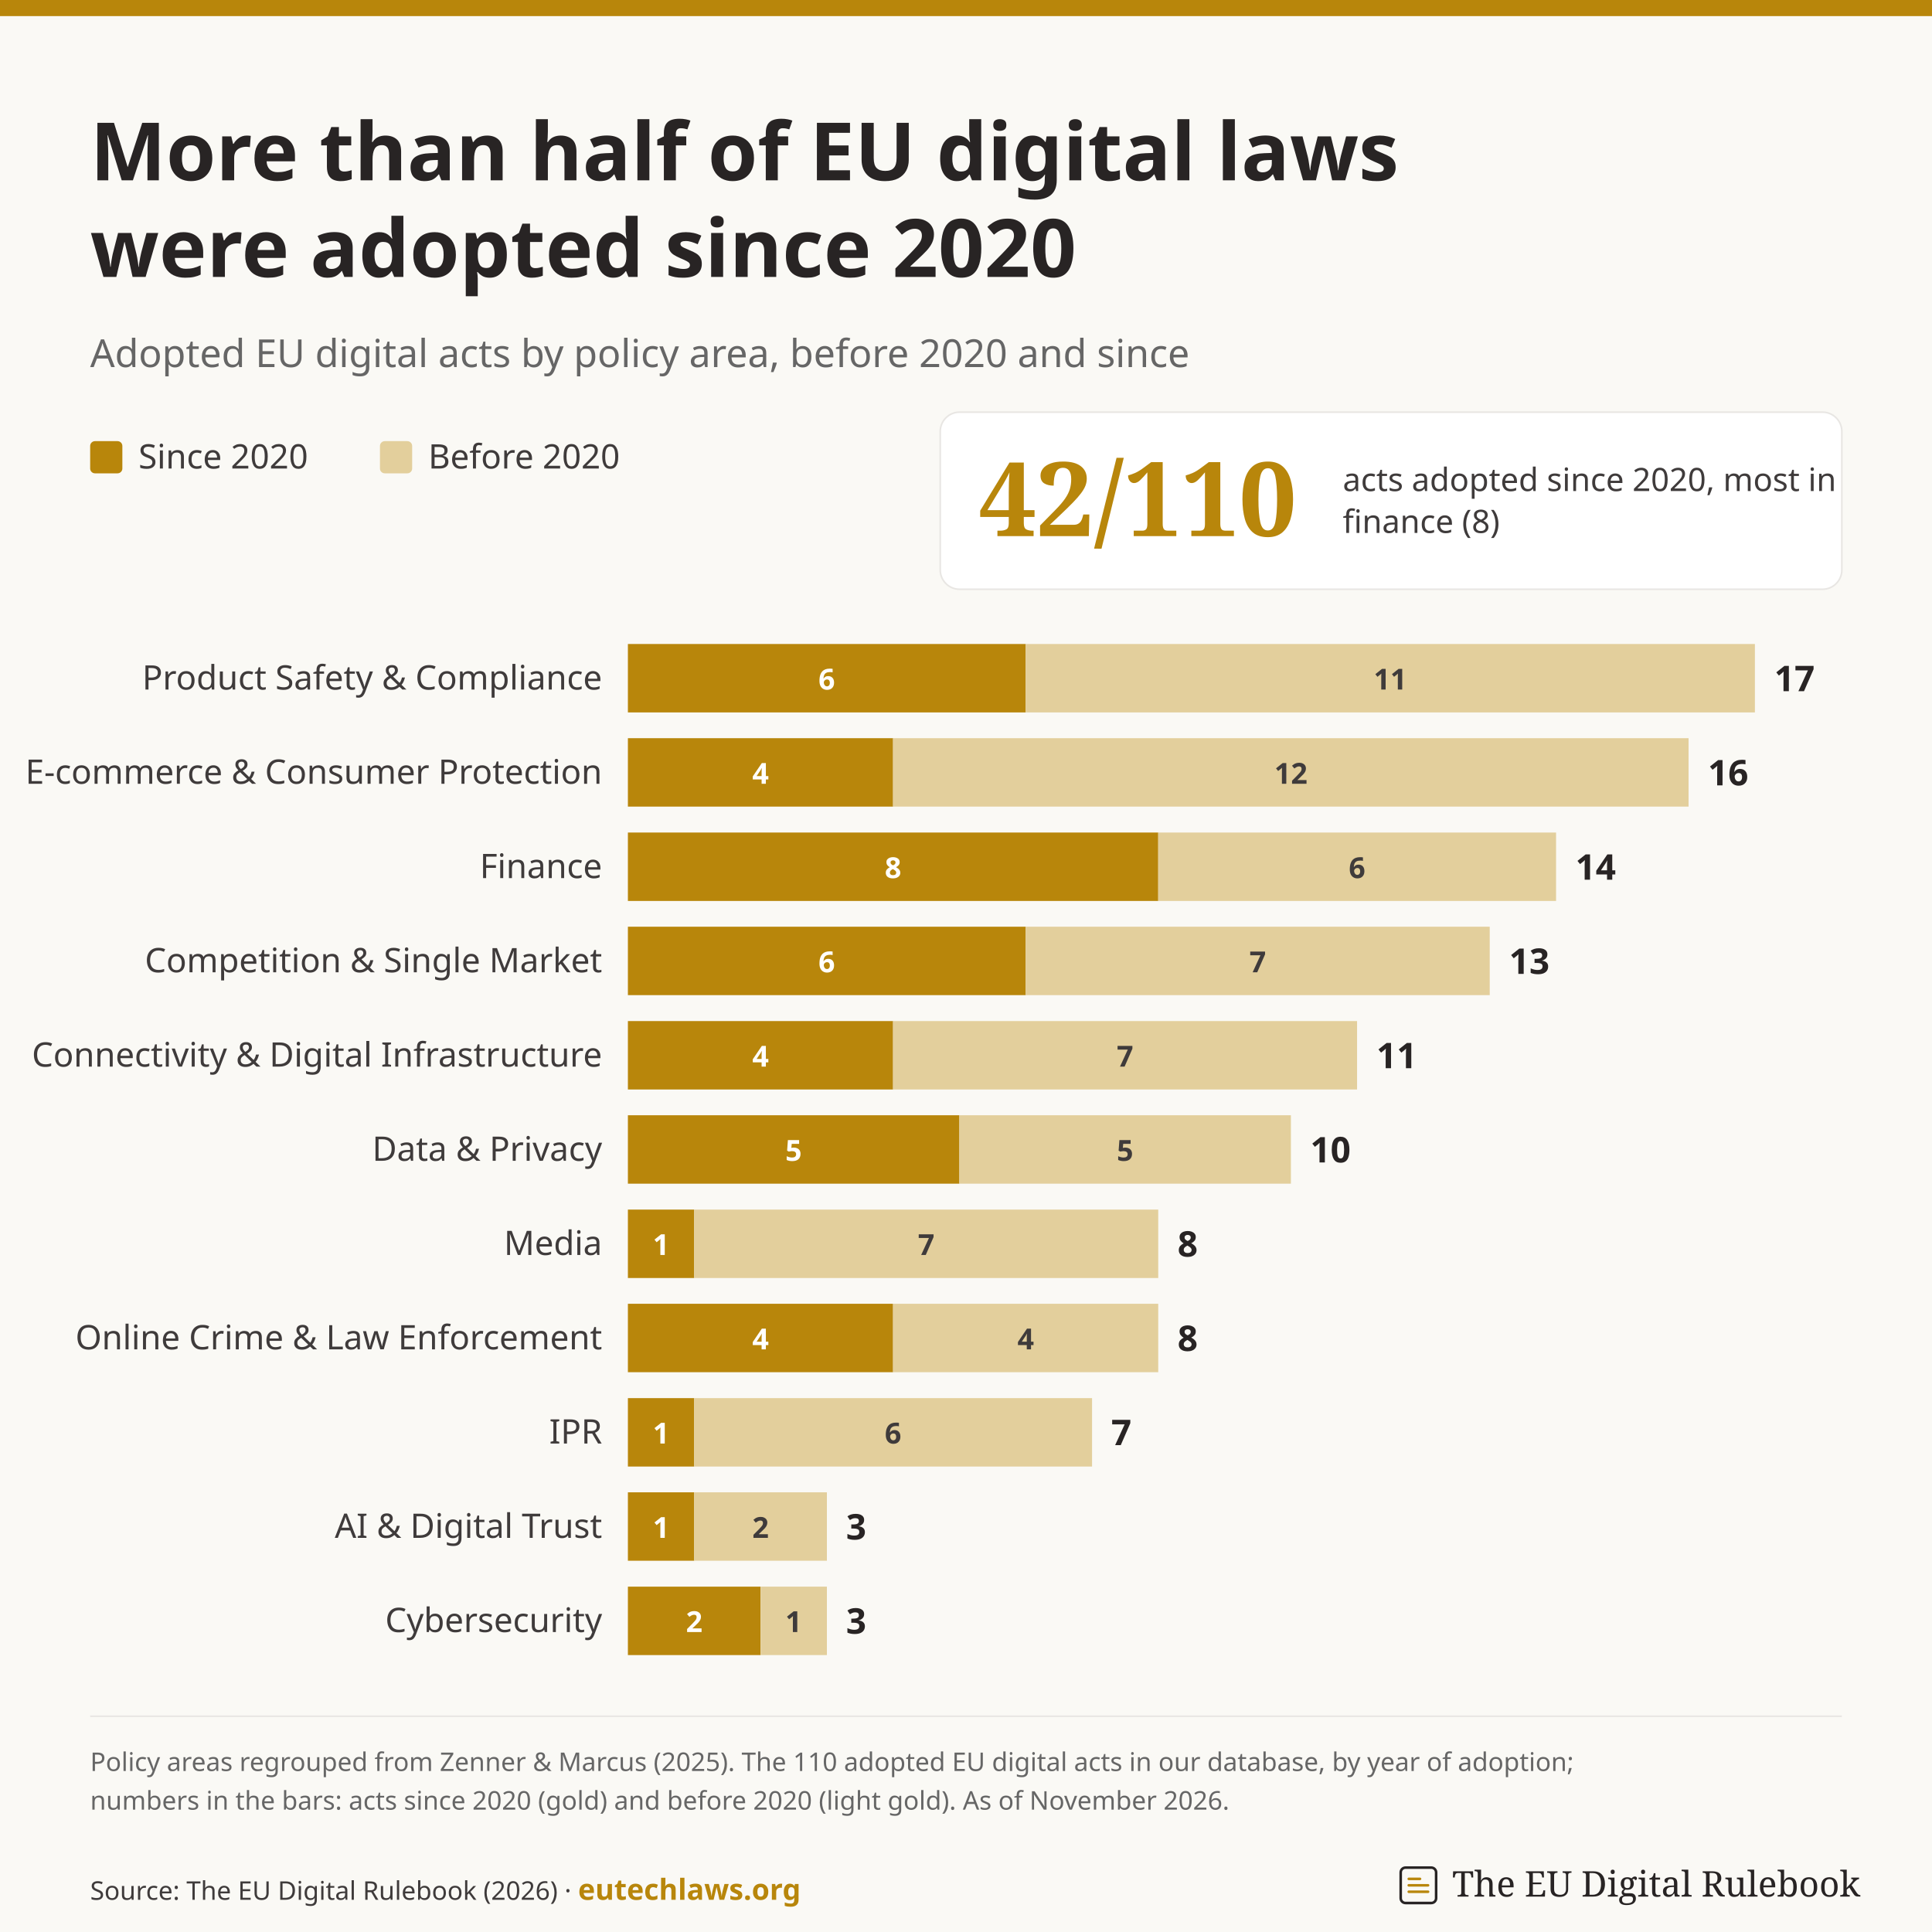
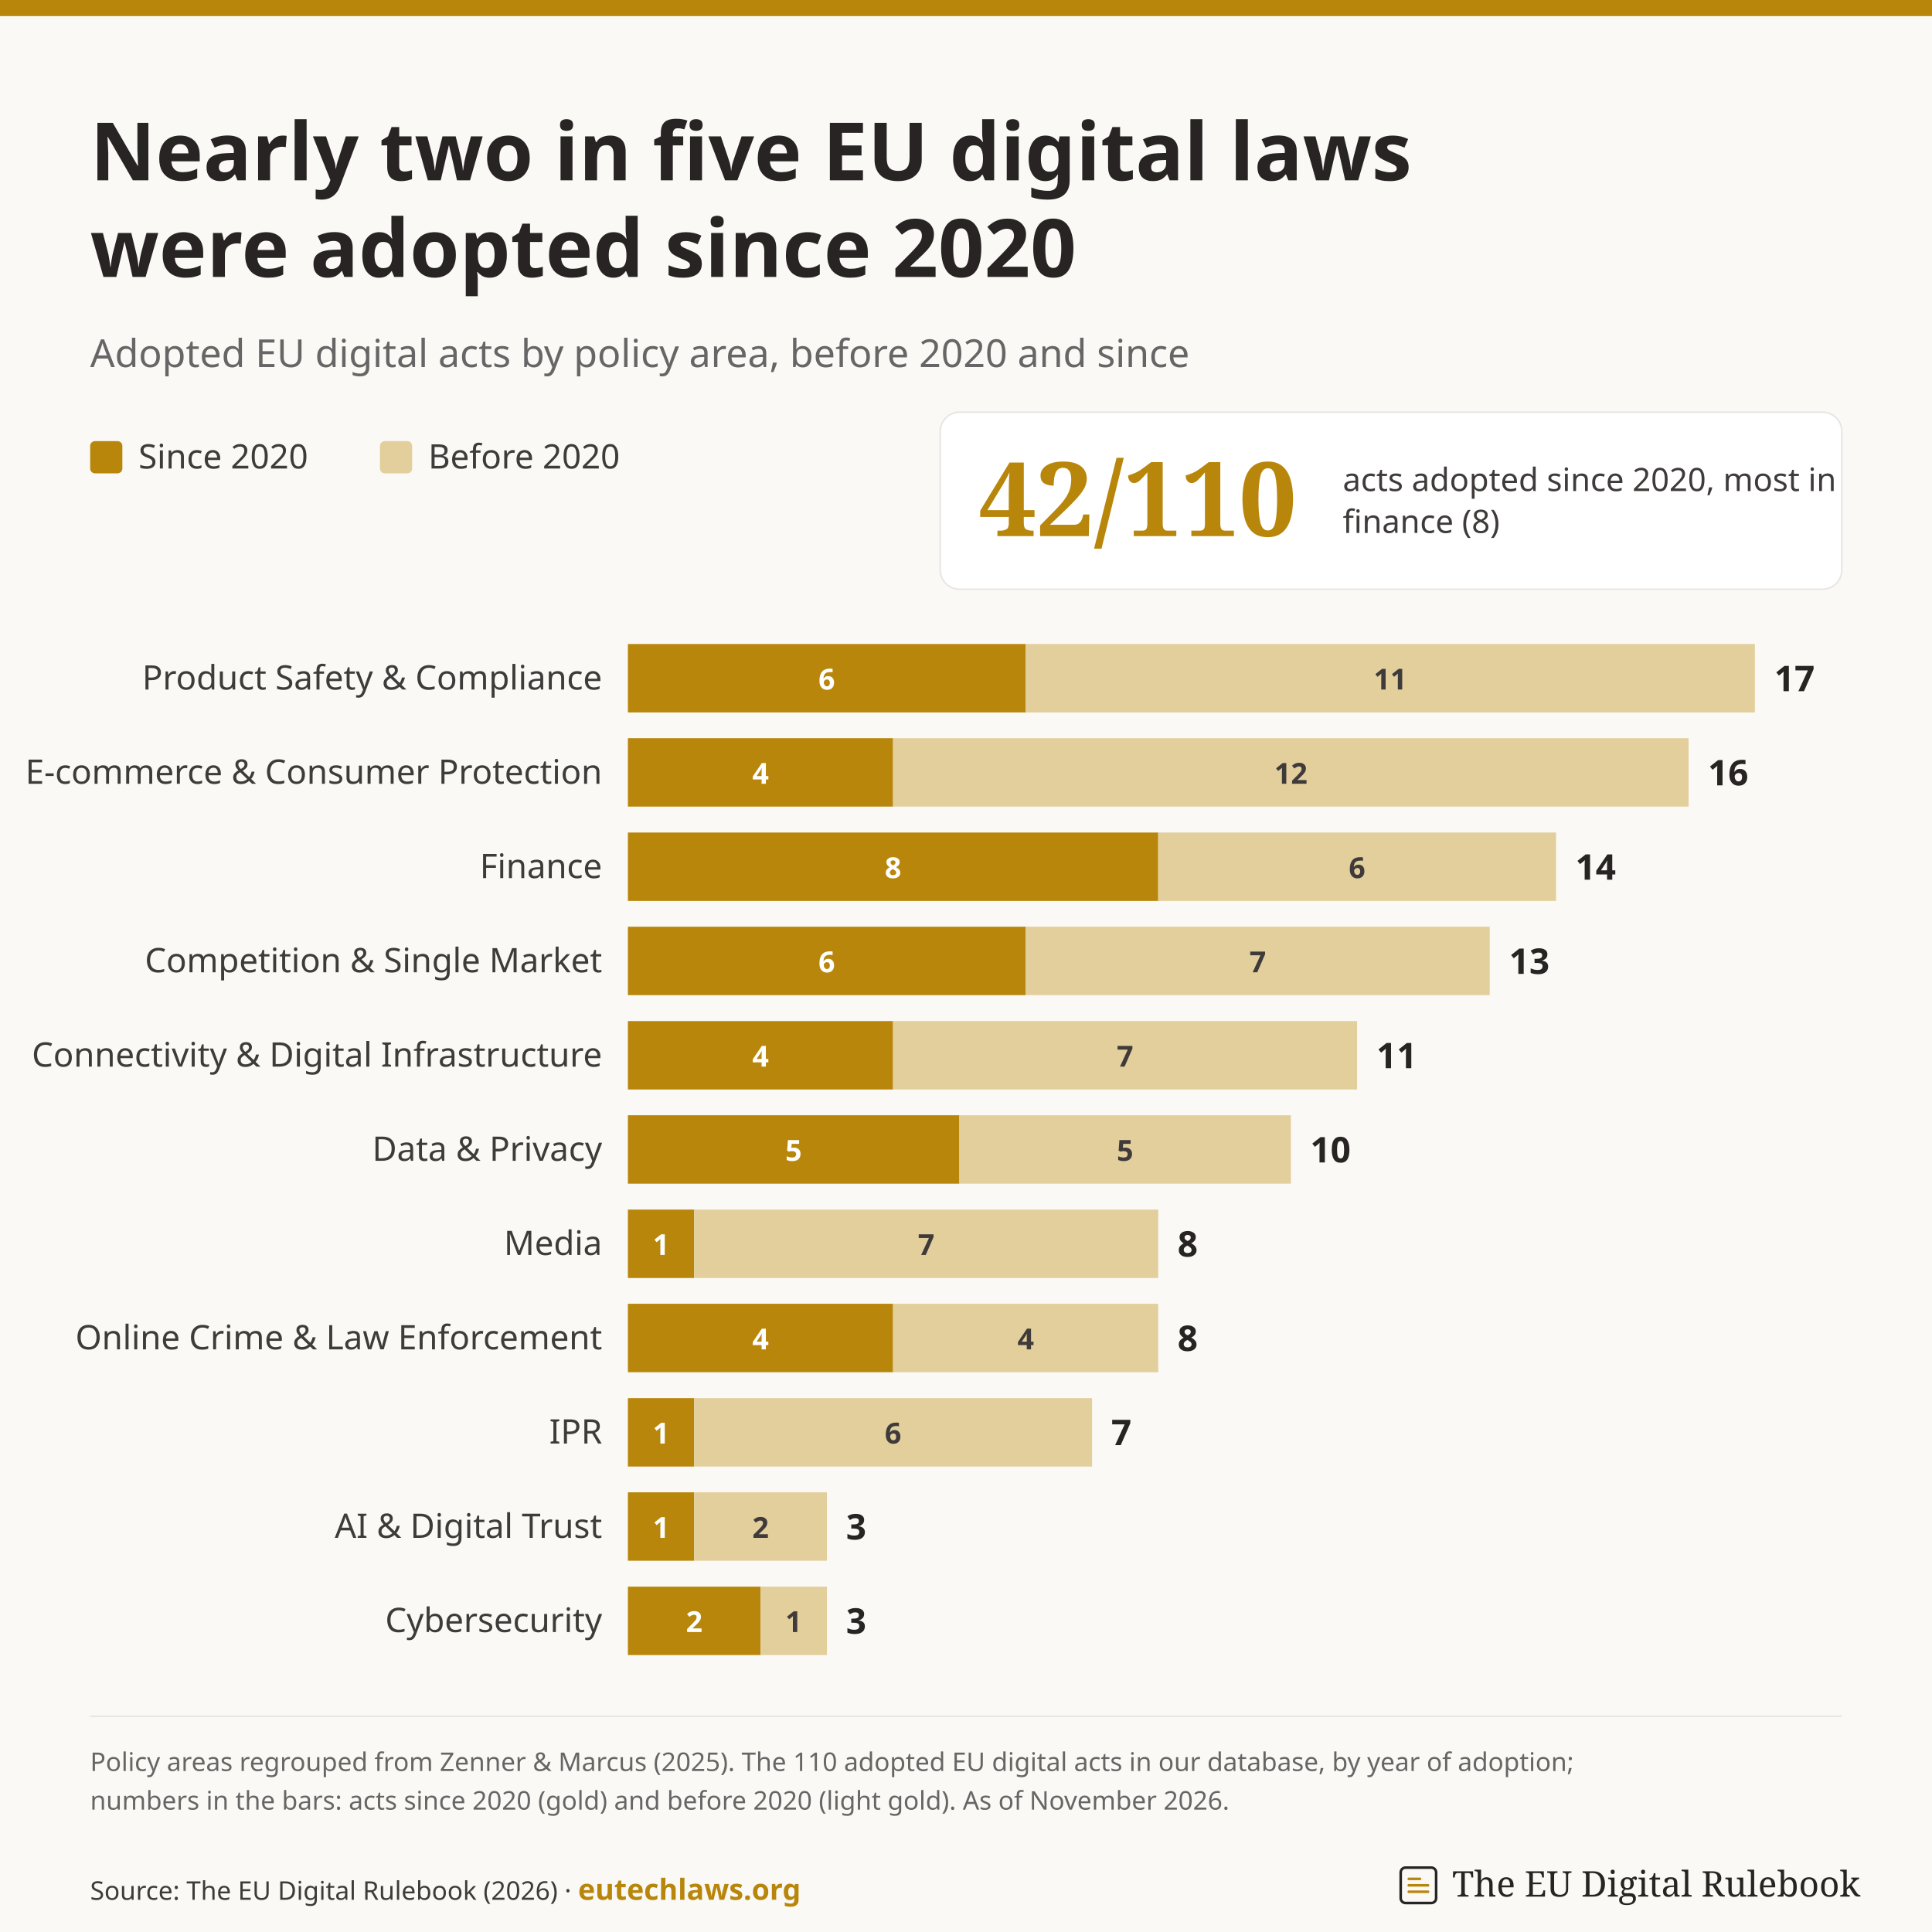
- <svg xmlns="http://www.w3.org/2000/svg" viewBox="0 0 1200 1200" width="100%" role="img" aria-label="More than half of EU digital laws were adopted since 2020: 42 of 110. By policy area: Product Safety &amp; Compliance 17 (6 since 2020); E-commerce &amp; Consumer Protection 16 (4 since 2020); Finance 14 (8 since 2020); Competition &amp; Single Market 13 (6 since 2020); Connectivity &amp; Digital Infrastructure 11 (4 since 2020); Data &amp; Privacy 10 (5 since 2020); Media 8 (1 since 2020); Online Crime &amp; Law Enforcement 8 (4 since 2020); IPR 7 (1 since 2020); AI &amp; Digital Trust 3 (1 since 2020); Cybersecurity 3 (2 since 2020)">
+ <svg xmlns="http://www.w3.org/2000/svg" viewBox="0 0 1200 1200" width="100%" role="img" aria-label="Nearly two in five EU digital laws were adopted since 2020: 42 of 110. By policy area: Product Safety &amp; Compliance 17 (6 since 2020); E-commerce &amp; Consumer Protection 16 (4 since 2020); Finance 14 (8 since 2020); Competition &amp; Single Market 13 (6 since 2020); Connectivity &amp; Digital Infrastructure 11 (4 since 2020); Data &amp; Privacy 10 (5 since 2020); Media 8 (1 since 2020); Online Crime &amp; Law Enforcement 8 (4 since 2020); IPR 7 (1 since 2020); AI &amp; Digital Trust 3 (1 since 2020); Cybersecurity 3 (2 since 2020)">
  <rect width="1200" height="1200" fill="#FAF9F5" />
  <rect width="1200" height="10" fill="#B8860B" />
-   <text x="56.0" y="112.0" text-anchor="start" font-family="DM Sans, sans-serif" font-size="50" font-weight="700" fill="#282424">More than half of EU digital laws</text>
+   <text x="56.0" y="112.0" text-anchor="start" font-family="DM Sans, sans-serif" font-size="50" font-weight="700" fill="#282424">Nearly two in five EU digital laws</text>
  <text x="56.0" y="172.0" text-anchor="start" font-family="DM Sans, sans-serif" font-size="50" font-weight="700" fill="#282424">were adopted since 2020</text>
  <text x="56.0" y="228.0" text-anchor="start" font-family="DM Sans, sans-serif" font-size="24" font-weight="400" fill="#666666">Adopted EU digital acts by policy area, before 2020 and since</text>
  <rect x="56" y="274" width="20" height="20" rx="3" fill="#B8860B" />
  <text x="86.0" y="291.0" text-anchor="start" font-family="DM Sans, sans-serif" font-size="21" font-weight="400" fill="#3F3B3B">Since 2020</text>
  <rect x="236" y="274" width="20" height="20" rx="3" fill="#E3CF9C" />
  <text x="266.0" y="291.0" text-anchor="start" font-family="DM Sans, sans-serif" font-size="21" font-weight="400" fill="#3F3B3B">Before 2020</text>
  <text x="374.0" y="428.3" text-anchor="end" font-family="DM Sans, sans-serif" font-size="21" font-weight="400" fill="#3F3B3B">Product Safety &amp; Compliance</text>
  <rect x="390" y="400.0" width="247.1" height="42.5" fill="#B8860B" />
  <text x="513.5" y="428.3" text-anchor="middle" font-family="DM Sans, sans-serif" font-size="18" font-weight="700" fill="#FFFFFF">6</text>
  <rect x="637.1" y="400.0" width="452.9" height="42.5" fill="#E3CF9C" />
  <text x="863.5" y="428.3" text-anchor="middle" font-family="DM Sans, sans-serif" font-size="18" font-weight="600" fill="#3F3B3B">11</text>
  <text x="1102.0" y="429.3" text-anchor="start" font-family="DM Sans, sans-serif" font-size="22" font-weight="700" fill="#282424">17</text>
  <text x="374.0" y="486.8" text-anchor="end" font-family="DM Sans, sans-serif" font-size="21" font-weight="400" fill="#3F3B3B">E-commerce &amp; Consumer Protection</text>
  <rect x="390" y="458.5" width="164.7" height="42.5" fill="#B8860B" />
  <text x="472.4" y="486.8" text-anchor="middle" font-family="DM Sans, sans-serif" font-size="18" font-weight="700" fill="#FFFFFF">4</text>
  <rect x="554.7" y="458.5" width="494.1" height="42.5" fill="#E3CF9C" />
  <text x="801.8" y="486.8" text-anchor="middle" font-family="DM Sans, sans-serif" font-size="18" font-weight="600" fill="#3F3B3B">12</text>
  <text x="1060.8" y="487.8" text-anchor="start" font-family="DM Sans, sans-serif" font-size="22" font-weight="700" fill="#282424">16</text>
  <text x="374.0" y="545.4" text-anchor="end" font-family="DM Sans, sans-serif" font-size="21" font-weight="400" fill="#3F3B3B">Finance</text>
  <rect x="390" y="517.1" width="329.4" height="42.5" fill="#B8860B" />
  <text x="554.7" y="545.4" text-anchor="middle" font-family="DM Sans, sans-serif" font-size="18" font-weight="700" fill="#FFFFFF">8</text>
  <rect x="719.4" y="517.1" width="247.1" height="42.5" fill="#E3CF9C" />
  <text x="842.9" y="545.4" text-anchor="middle" font-family="DM Sans, sans-serif" font-size="18" font-weight="600" fill="#3F3B3B">6</text>
  <text x="978.5" y="546.4" text-anchor="start" font-family="DM Sans, sans-serif" font-size="22" font-weight="700" fill="#282424">14</text>
  <text x="374.0" y="603.9" text-anchor="end" font-family="DM Sans, sans-serif" font-size="21" font-weight="400" fill="#3F3B3B">Competition &amp; Single Market</text>
  <rect x="390" y="575.6" width="247.1" height="42.5" fill="#B8860B" />
  <text x="513.5" y="603.9" text-anchor="middle" font-family="DM Sans, sans-serif" font-size="18" font-weight="700" fill="#FFFFFF">6</text>
  <rect x="637.1" y="575.6" width="288.2" height="42.5" fill="#E3CF9C" />
  <text x="781.2" y="603.9" text-anchor="middle" font-family="DM Sans, sans-serif" font-size="18" font-weight="600" fill="#3F3B3B">7</text>
  <text x="937.3" y="604.9" text-anchor="start" font-family="DM Sans, sans-serif" font-size="22" font-weight="700" fill="#282424">13</text>
  <text x="374.0" y="662.5" text-anchor="end" font-family="DM Sans, sans-serif" font-size="21" font-weight="400" fill="#3F3B3B">Connectivity &amp; Digital Infrastructure</text>
  <rect x="390" y="634.2" width="164.7" height="42.5" fill="#B8860B" />
  <text x="472.4" y="662.5" text-anchor="middle" font-family="DM Sans, sans-serif" font-size="18" font-weight="700" fill="#FFFFFF">4</text>
  <rect x="554.7" y="634.2" width="288.2" height="42.5" fill="#E3CF9C" />
  <text x="698.8" y="662.5" text-anchor="middle" font-family="DM Sans, sans-serif" font-size="18" font-weight="600" fill="#3F3B3B">7</text>
  <text x="854.9" y="663.5" text-anchor="start" font-family="DM Sans, sans-serif" font-size="22" font-weight="700" fill="#282424">11</text>
  <text x="374.0" y="721.0" text-anchor="end" font-family="DM Sans, sans-serif" font-size="21" font-weight="400" fill="#3F3B3B">Data &amp; Privacy</text>
  <rect x="390" y="692.7" width="205.9" height="42.5" fill="#B8860B" />
  <text x="492.9" y="721.0" text-anchor="middle" font-family="DM Sans, sans-serif" font-size="18" font-weight="700" fill="#FFFFFF">5</text>
  <rect x="595.9" y="692.7" width="205.9" height="42.5" fill="#E3CF9C" />
  <text x="698.8" y="721.0" text-anchor="middle" font-family="DM Sans, sans-serif" font-size="18" font-weight="600" fill="#3F3B3B">5</text>
  <text x="813.8" y="722.0" text-anchor="start" font-family="DM Sans, sans-serif" font-size="22" font-weight="700" fill="#282424">10</text>
  <text x="374.0" y="779.5" text-anchor="end" font-family="DM Sans, sans-serif" font-size="21" font-weight="400" fill="#3F3B3B">Media</text>
  <rect x="390" y="751.3" width="41.2" height="42.5" fill="#B8860B" />
  <text x="410.6" y="779.5" text-anchor="middle" font-family="DM Sans, sans-serif" font-size="18" font-weight="700" fill="#FFFFFF">1</text>
  <rect x="431.2" y="751.3" width="288.2" height="42.5" fill="#E3CF9C" />
  <text x="575.3" y="779.5" text-anchor="middle" font-family="DM Sans, sans-serif" font-size="18" font-weight="600" fill="#3F3B3B">7</text>
  <text x="731.4" y="780.5" text-anchor="start" font-family="DM Sans, sans-serif" font-size="22" font-weight="700" fill="#282424">8</text>
  <text x="374.0" y="838.1" text-anchor="end" font-family="DM Sans, sans-serif" font-size="21" font-weight="400" fill="#3F3B3B">Online Crime &amp; Law Enforcement</text>
  <rect x="390" y="809.8" width="164.7" height="42.5" fill="#B8860B" />
  <text x="472.4" y="838.1" text-anchor="middle" font-family="DM Sans, sans-serif" font-size="18" font-weight="700" fill="#FFFFFF">4</text>
  <rect x="554.7" y="809.8" width="164.7" height="42.5" fill="#E3CF9C" />
  <text x="637.1" y="838.1" text-anchor="middle" font-family="DM Sans, sans-serif" font-size="18" font-weight="600" fill="#3F3B3B">4</text>
  <text x="731.4" y="839.1" text-anchor="start" font-family="DM Sans, sans-serif" font-size="22" font-weight="700" fill="#282424">8</text>
  <text x="374.0" y="896.6" text-anchor="end" font-family="DM Sans, sans-serif" font-size="21" font-weight="400" fill="#3F3B3B">IPR</text>
  <rect x="390" y="868.4" width="41.2" height="42.5" fill="#B8860B" />
  <text x="410.6" y="896.6" text-anchor="middle" font-family="DM Sans, sans-serif" font-size="18" font-weight="700" fill="#FFFFFF">1</text>
  <rect x="431.2" y="868.4" width="247.1" height="42.5" fill="#E3CF9C" />
  <text x="554.7" y="896.6" text-anchor="middle" font-family="DM Sans, sans-serif" font-size="18" font-weight="600" fill="#3F3B3B">6</text>
  <text x="690.2" y="897.6" text-anchor="start" font-family="DM Sans, sans-serif" font-size="22" font-weight="700" fill="#282424">7</text>
  <text x="374.0" y="955.2" text-anchor="end" font-family="DM Sans, sans-serif" font-size="21" font-weight="400" fill="#3F3B3B">AI &amp; Digital Trust</text>
  <rect x="390" y="926.9" width="41.2" height="42.5" fill="#B8860B" />
  <text x="410.6" y="955.2" text-anchor="middle" font-family="DM Sans, sans-serif" font-size="18" font-weight="700" fill="#FFFFFF">1</text>
  <rect x="431.2" y="926.9" width="82.4" height="42.5" fill="#E3CF9C" />
  <text x="472.4" y="955.2" text-anchor="middle" font-family="DM Sans, sans-serif" font-size="18" font-weight="600" fill="#3F3B3B">2</text>
  <text x="525.5" y="956.2" text-anchor="start" font-family="DM Sans, sans-serif" font-size="22" font-weight="700" fill="#282424">3</text>
  <text x="374.0" y="1013.7" text-anchor="end" font-family="DM Sans, sans-serif" font-size="21" font-weight="400" fill="#3F3B3B">Cybersecurity</text>
  <rect x="390" y="985.5" width="82.4" height="42.5" fill="#B8860B" />
  <text x="431.2" y="1013.7" text-anchor="middle" font-family="DM Sans, sans-serif" font-size="18" font-weight="700" fill="#FFFFFF">2</text>
  <rect x="472.4" y="985.5" width="41.2" height="42.5" fill="#E3CF9C" />
  <text x="492.9" y="1013.7" text-anchor="middle" font-family="DM Sans, sans-serif" font-size="18" font-weight="600" fill="#3F3B3B">1</text>
  <text x="525.5" y="1014.7" text-anchor="start" font-family="DM Sans, sans-serif" font-size="22" font-weight="700" fill="#282424">3</text>
  <rect x="584" y="256" width="560" height="110" rx="12" fill="#FFFFFF" stroke="#E8E6E3" />
  <text x="608.0" y="333.0" text-anchor="start" font-family="'Source Serif 4', Georgia, serif" font-size="64" font-weight="700" fill="#B8860B">42/110</text>
  <text x="834.0" y="305.0" text-anchor="start" font-family="DM Sans, sans-serif" font-size="20" font-weight="400" fill="#3F3B3B">acts adopted since 2020, most in</text>
  <text x="834.0" y="331.0" text-anchor="start" font-family="DM Sans, sans-serif" font-size="20" font-weight="400" fill="#3F3B3B">finance (8)</text>
  <line x1="56" x2="1144" y1="1066" y2="1066" stroke="#E8E6E3" />
  <text x="56.0" y="1100.0" text-anchor="start" font-family="DM Sans, sans-serif" font-size="16" font-weight="400" fill="#666666">Policy areas regrouped from Zenner &amp; Marcus (2025). The 110 adopted EU digital acts in our database, by year of adoption;</text>
  <text x="56.0" y="1124.0" text-anchor="start" font-family="DM Sans, sans-serif" font-size="16" font-weight="400" fill="#666666">numbers in the bars: acts since 2020 (gold) and before 2020 (light gold). As of November 2026.</text>
  <g transform="translate(870,1160)">
    <rect x="0" y="0" width="22" height="22" rx="3" fill="none" stroke="#282424" stroke-width="1.6" />
    <path d="M5 15h12M5 11h12M5 7h7" stroke="#B8860B" stroke-width="1.6" stroke-linecap="round" />
  </g>
  <text x="902.0" y="1178.0" text-anchor="start" font-family="'Source Serif 4', Georgia, serif" font-size="22" font-weight="400" fill="#282424">The EU Digital Rulebook</text>
  <text x="56.0" y="1180.0" text-anchor="start" font-family="DM Sans, sans-serif" font-size="16" font-weight="500" fill="#3F3B3B">Source: The EU Digital Rulebook (2026) · <tspan fill="#B8860B" font-weight="700" font-size="18">eutechlaws.org</tspan>
  </text>
</svg>
